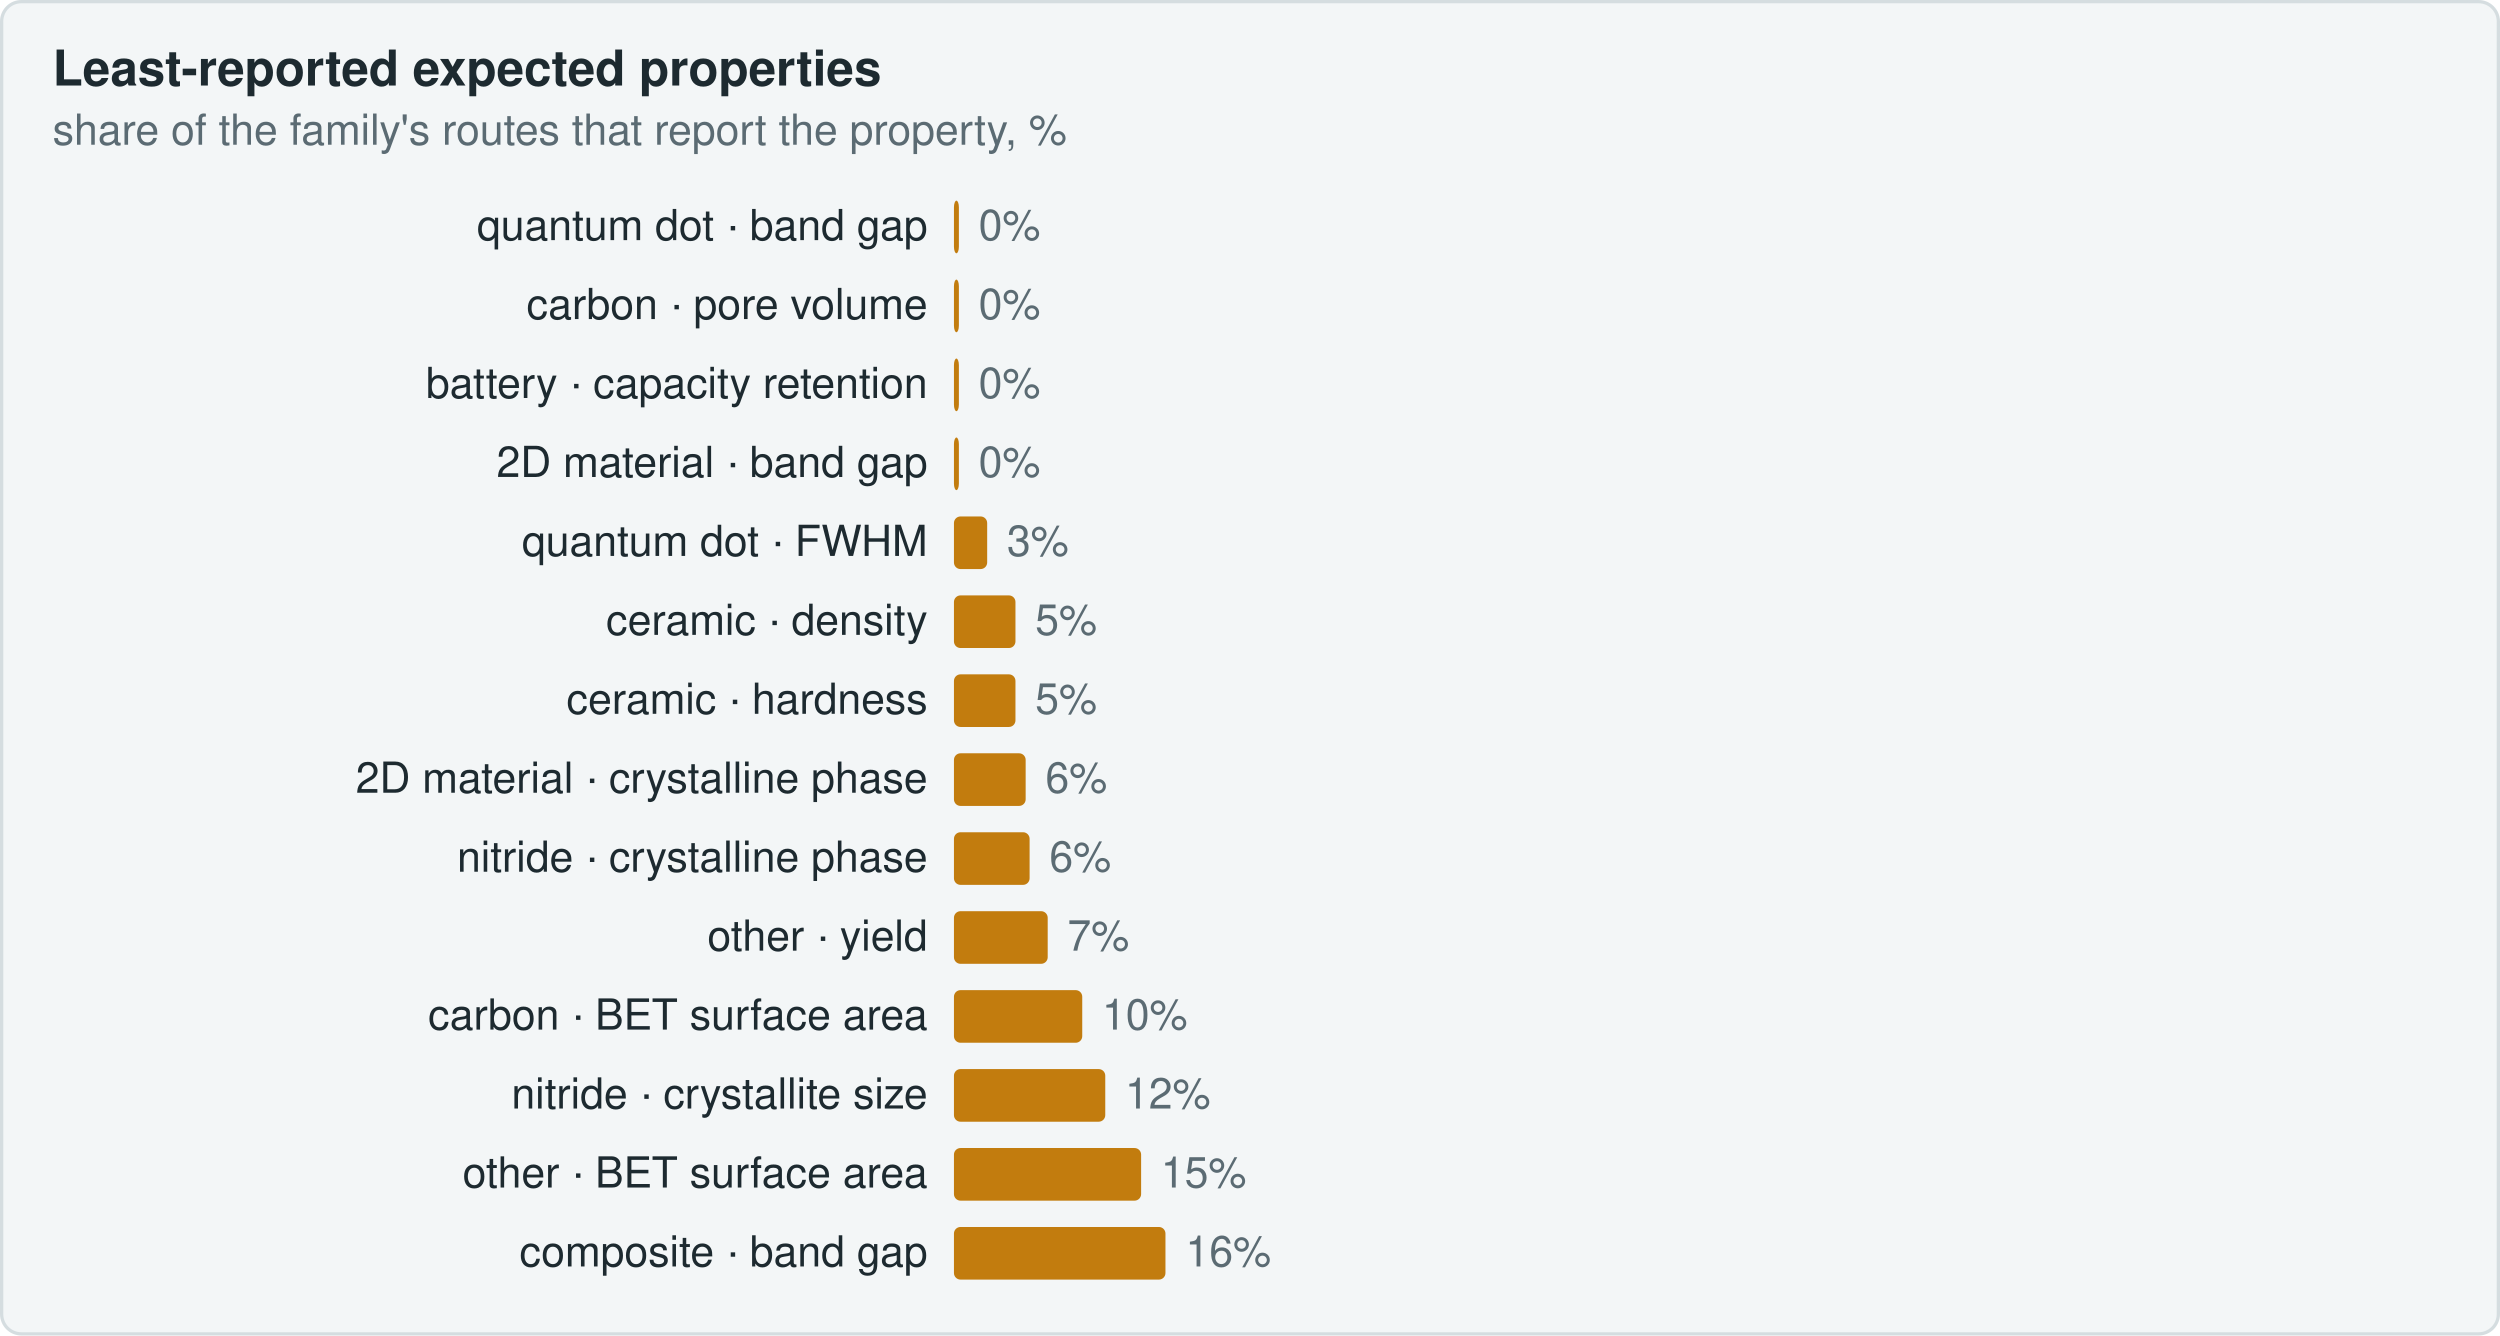
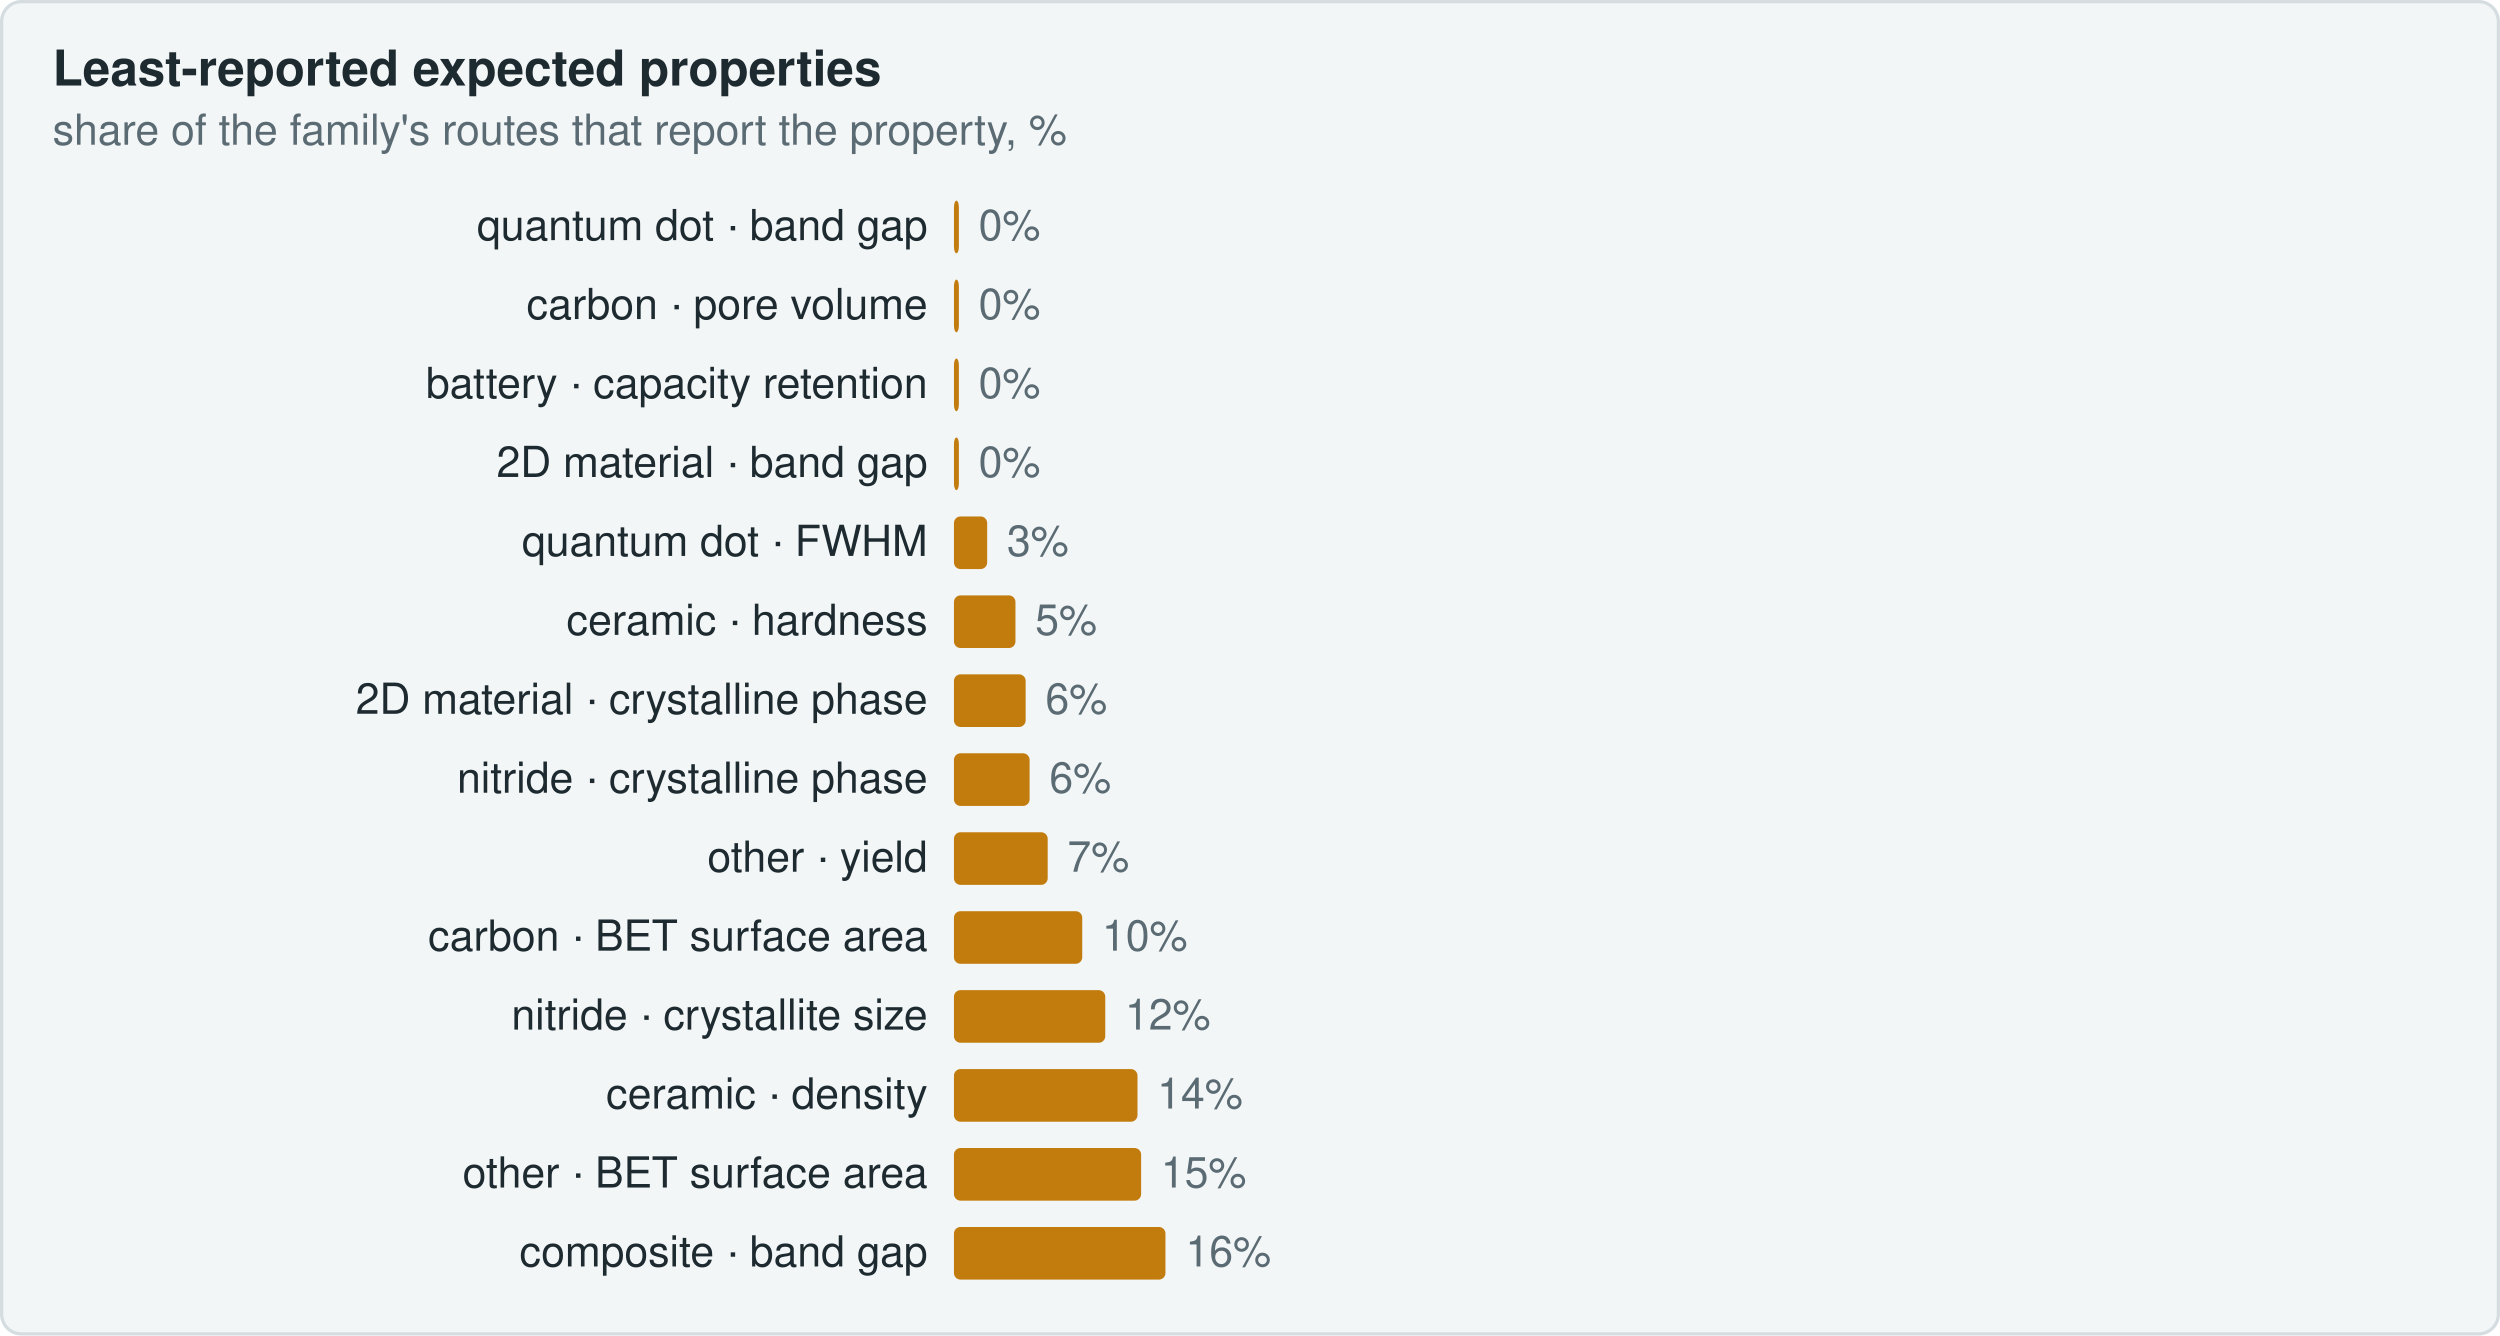
<svg xmlns="http://www.w3.org/2000/svg" viewBox="0 0 760 406" width="760" height="406" role="img" aria-label="Least-reported expected properties">
  <style>.bg{fill:#f3f6f7;stroke:#d5dde0}.tx{fill:#1d2a30}.mut{fill:#5b6b73}.gl{stroke:#d5dde0}.c1{fill:#17707f}.c2{fill:#c27c0e}.c3{fill:#a8412f}.c4{fill:#3f7d4e}.c5{fill:#9fb3bb}text{font-family:'Source Sans 3',system-ui,-apple-system,'Segoe UI',Helvetica,Arial,sans-serif;font-size:13px}.t{font-size:15px;font-weight:600}</style>
  <rect class="bg" x=".5" y=".5" width="759" height="405" rx="6" />
  <text class="tx t" x="16" y="26">Least-reported expected properties</text>
  <text class="mut" x="16" y="44" font-size="12">share of the family's routes that report the property, %</text>
  <text class="tx" x="282" y="73" text-anchor="end">quantum dot · band gap</text>
  <rect class="c2" x="290" y="61" width="1.5" height="16" rx="2" />
  <text class="mut" x="297.5" y="73">0%</text>
  <text class="tx" x="282" y="97" text-anchor="end">carbon · pore volume</text>
  <rect class="c2" x="290" y="85" width="1.5" height="16" rx="2" />
  <text class="mut" x="297.5" y="97">0%</text>
  <text class="tx" x="282" y="121" text-anchor="end">battery · capacity retention</text>
  <rect class="c2" x="290" y="109" width="1.5" height="16" rx="2" />
  <text class="mut" x="297.5" y="121">0%</text>
  <text class="tx" x="282" y="145" text-anchor="end">2D material · band gap</text>
  <rect class="c2" x="290" y="133" width="1.5" height="16" rx="2" />
  <text class="mut" x="297.5" y="145">0%</text>
  <text class="tx" x="282" y="169" text-anchor="end">quantum dot · FWHM</text>
  <rect class="c2" x="290" y="157" width="10.1" height="16" rx="2" />
  <text class="mut" x="306.1" y="169">3%</text>
-   <text class="tx" x="282" y="193" text-anchor="end">ceramic · density</text>
+   <text class="tx" x="282" y="193" text-anchor="end">ceramic · hardness</text>
  <rect class="c2" x="290" y="181" width="18.7" height="16" rx="2" />
  <text class="mut" x="314.7" y="193">5%</text>
-   <text class="tx" x="282" y="217" text-anchor="end">ceramic · hardness</text>
-   <rect class="c2" x="290" y="205" width="18.7" height="16" rx="2" />
-   <text class="mut" x="314.7" y="217">5%</text>
-   <text class="tx" x="282" y="241" text-anchor="end">2D material · crystalline phase</text>
-   <rect class="c2" x="290" y="229" width="21.8" height="16" rx="2" />
-   <text class="mut" x="317.8" y="241">6%</text>
-   <text class="tx" x="282" y="265" text-anchor="end">nitride · crystalline phase</text>
-   <rect class="c2" x="290" y="253" width="23.0" height="16" rx="2" />
-   <text class="mut" x="319.0" y="265">6%</text>
-   <text class="tx" x="282" y="289" text-anchor="end">other · yield</text>
-   <rect class="c2" x="290" y="277" width="28.5" height="16" rx="2" />
-   <text class="mut" x="324.5" y="289">7%</text>
-   <text class="tx" x="282" y="313" text-anchor="end">carbon · BET surface area</text>
-   <rect class="c2" x="290" y="301" width="39.0" height="16" rx="2" />
-   <text class="mut" x="335.0" y="313">10%</text>
-   <text class="tx" x="282" y="337" text-anchor="end">nitride · crystallite size</text>
-   <rect class="c2" x="290" y="325" width="46.0" height="16" rx="2" />
-   <text class="mut" x="342.0" y="337">12%</text>
+   <text class="tx" x="282" y="217" text-anchor="end">2D material · crystalline phase</text>
+   <rect class="c2" x="290" y="205" width="21.8" height="16" rx="2" />
+   <text class="mut" x="317.8" y="217">6%</text>
+   <text class="tx" x="282" y="241" text-anchor="end">nitride · crystalline phase</text>
+   <rect class="c2" x="290" y="229" width="23.0" height="16" rx="2" />
+   <text class="mut" x="319.0" y="241">6%</text>
+   <text class="tx" x="282" y="265" text-anchor="end">other · yield</text>
+   <rect class="c2" x="290" y="253" width="28.5" height="16" rx="2" />
+   <text class="mut" x="324.5" y="265">7%</text>
+   <text class="tx" x="282" y="289" text-anchor="end">carbon · BET surface area</text>
+   <rect class="c2" x="290" y="277" width="39.0" height="16" rx="2" />
+   <text class="mut" x="335.0" y="289">10%</text>
+   <text class="tx" x="282" y="313" text-anchor="end">nitride · crystallite size</text>
+   <rect class="c2" x="290" y="301" width="46.0" height="16" rx="2" />
+   <text class="mut" x="342.0" y="313">12%</text>
+   <text class="tx" x="282" y="337" text-anchor="end">ceramic · density</text>
+   <rect class="c2" x="290" y="325" width="55.8" height="16" rx="2" />
+   <text class="mut" x="351.8" y="337">14%</text>
  <text class="tx" x="282" y="361" text-anchor="end">other · BET surface area</text>
  <rect class="c2" x="290" y="349" width="56.9" height="16" rx="2" />
  <text class="mut" x="352.9" y="361">15%</text>
  <text class="tx" x="282" y="385" text-anchor="end">composite · band gap</text>
  <rect class="c2" x="290" y="373" width="64.3" height="16" rx="2" />
  <text class="mut" x="360.4" y="385">16%</text>
</svg>
